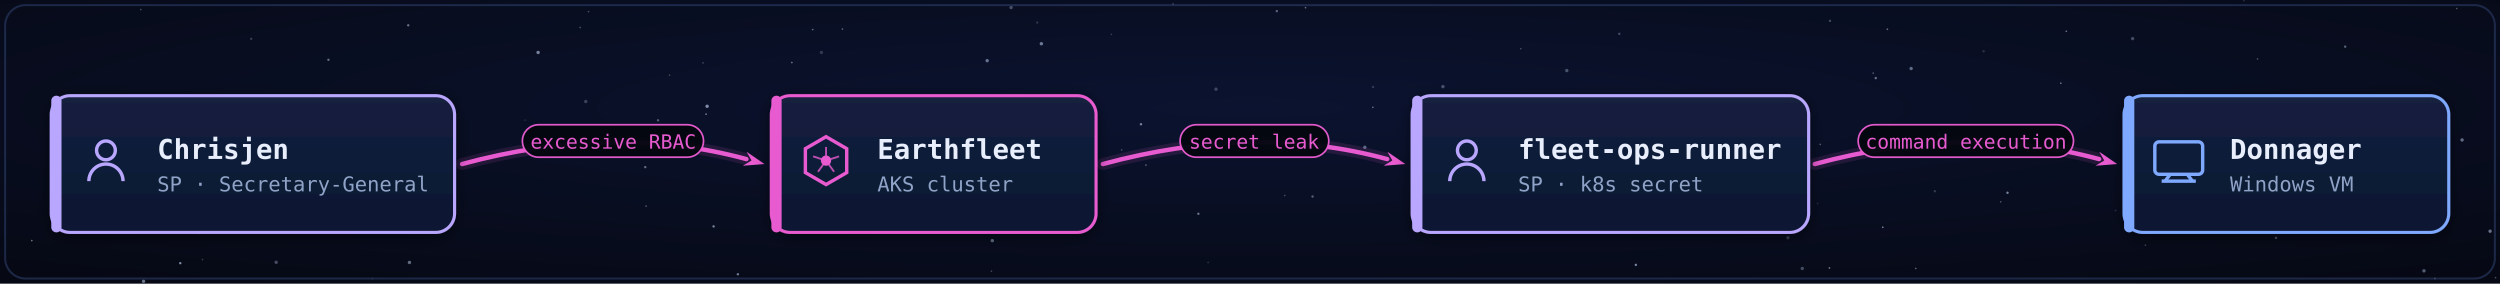
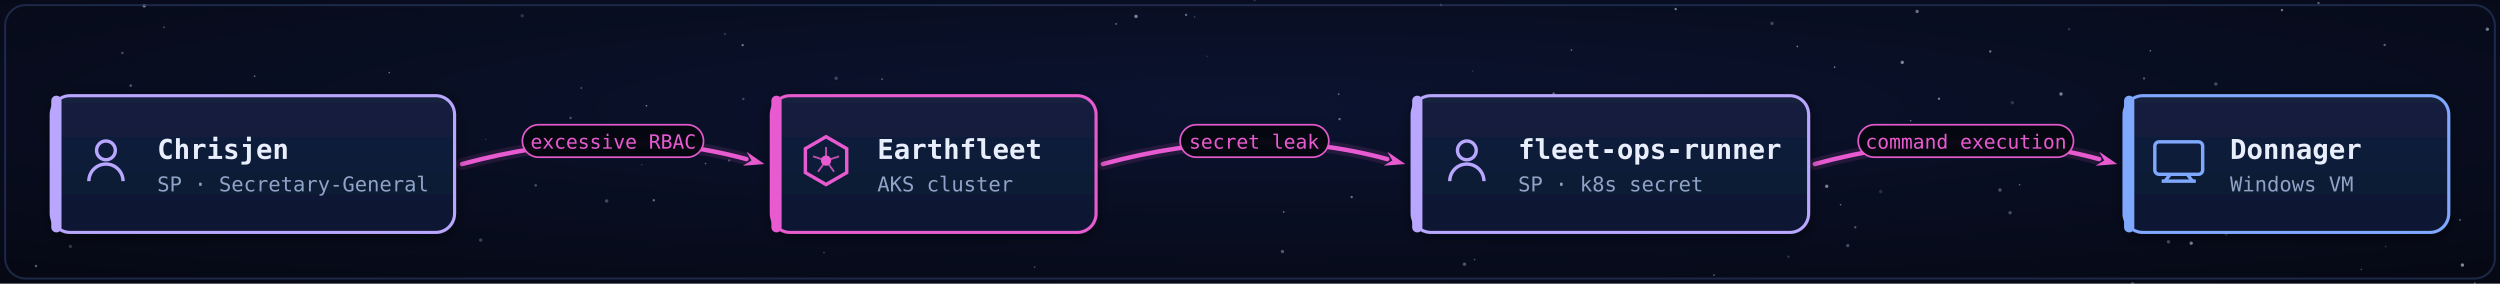
<svg xmlns="http://www.w3.org/2000/svg" width="1463" height="166" viewBox="0 0 1463 166" font-family="monospace">
  <defs>
    <radialGradient id="bg" cx="50%" cy="38%" r="90%">
      <stop offset="0%" stop-color="#0b1330" />
      <stop offset="100%" stop-color="#05070f" />
    </radialGradient>
    <linearGradient id="cg" x1="0" y1="0" x2="0" y2="1">
      <stop offset="0%" stop-color="#13203f" />
      <stop offset="100%" stop-color="#0e1730" />
    </linearGradient>
    <filter id="sf" x="-40%" y="-40%" width="180%" height="180%">
      <feDropShadow dx="0" dy="2" stdDeviation="4" flood-color="#000" flood-opacity="0.5" />
    </filter>
  </defs>
  <rect width="1463" height="166" fill="url(#bg)" />
  <g>
-     <circle cx="239.6" cy="153.6" r="1.0" fill="#cfe0ff" opacity="0.45" />
-     <circle cx="580.2" cy="158.7" r="0.5" fill="#cfe0ff" opacity="0.27" />
-     <circle cx="378.1" cy="120.6" r="0.5" fill="#cfe0ff" opacity="0.38" />
-     <circle cx="342.8" cy="59.4" r="1.0" fill="#cfe0ff" opacity="0.25" />
-     <circle cx="656.4" cy="87.7" r="0.5" fill="#cfe0ff" opacity="0.30" />
-     <circle cx="82.4" cy="5.6" r="0.5" fill="#cfe0ff" opacity="0.31" />
-     <circle cx="650.4" cy="20.1" r="0.5" fill="#cfe0ff" opacity="0.22" />
-     <circle cx="493.6" cy="106.0" r="1.0" fill="#cfe0ff" opacity="0.19" />
-     <circle cx="1046.3" cy="139.1" r="1.0" fill="#cfe0ff" opacity="0.23" />
-     <circle cx="413.2" cy="66.8" r="0.5" fill="#cfe0ff" opacity="0.59" />
-     <circle cx="803.4" cy="62.8" r="0.5" fill="#cfe0ff" opacity="0.46" />
-     <circle cx="711.6" cy="52.2" r="1.0" fill="#cfe0ff" opacity="0.25" />
-     <circle cx="251.5" cy="133.1" r="0.5" fill="#cfe0ff" opacity="0.40" />
-     <circle cx="607.0" cy="13.2" r="0.7" fill="#cfe0ff" opacity="0.18" />
-     <circle cx="111.8" cy="56.0" r="0.7" fill="#cfe0ff" opacity="0.23" />
-     <circle cx="147.0" cy="22.7" r="0.7" fill="#cfe0ff" opacity="0.23" />
-     <circle cx="84.0" cy="164.6" r="1.0" fill="#cfe0ff" opacity="0.49" />
-     <circle cx="485.0" cy="82.9" r="1.0" fill="#cfe0ff" opacity="0.50" />
-     <circle cx="377.6" cy="97.8" r="0.7" fill="#cfe0ff" opacity="0.45" />
-     <circle cx="391.8" cy="44.0" r="0.5" fill="#cfe0ff" opacity="0.27" />
-     <circle cx="463.4" cy="36.6" r="0.5" fill="#cfe0ff" opacity="0.52" />
-     <circle cx="1313.1" cy="0.3" r="0.5" fill="#cfe0ff" opacity="0.19" />
-     <circle cx="1054.7" cy="157.1" r="1.0" fill="#cfe0ff" opacity="0.30" />
-     <circle cx="1000.2" cy="62.4" r="1.0" fill="#cfe0ff" opacity="0.35" />
-     <circle cx="1101.8" cy="133.0" r="0.5" fill="#cfe0ff" opacity="0.59" />
-     <circle cx="339.5" cy="16.1" r="0.5" fill="#cfe0ff" opacity="0.34" />
-     <circle cx="161.6" cy="153.5" r="1.0" fill="#cfe0ff" opacity="0.31" />
-     <circle cx="609.4" cy="25.6" r="1.0" fill="#cfe0ff" opacity="0.51" />
-     <circle cx="307.3" cy="70.3" r="0.5" fill="#cfe0ff" opacity="0.16" />
-     <circle cx="96.5" cy="74.2" r="0.7" fill="#cfe0ff" opacity="0.47" />
-     <circle cx="385.1" cy="70.4" r="0.7" fill="#cfe0ff" opacity="0.37" />
-     <circle cx="1287.0" cy="89.2" r="0.7" fill="#cfe0ff" opacity="0.33" />
-     <circle cx="1300.7" cy="115.4" r="0.5" fill="#cfe0ff" opacity="0.28" />
-     <circle cx="156.0" cy="92.0" r="0.7" fill="#cfe0ff" opacity="0.17" />
-     <circle cx="1132.3" cy="111.9" r="0.7" fill="#cfe0ff" opacity="0.21" />
-     <circle cx="246.4" cy="130.1" r="0.7" fill="#cfe0ff" opacity="0.33" />
-     <circle cx="1440.8" cy="81.9" r="1.0" fill="#cfe0ff" opacity="0.46" />
-     <circle cx="747.2" cy="6.5" r="0.7" fill="#cfe0ff" opacity="0.41" />
-     <circle cx="577.7" cy="35.5" r="1.0" fill="#cfe0ff" opacity="0.47" />
-     <circle cx="1424.9" cy="163.0" r="0.5" fill="#cfe0ff" opacity="0.57" />
-     <circle cx="1207.0" cy="75.0" r="1.0" fill="#cfe0ff" opacity="0.54" />
-     <circle cx="872.4" cy="123.9" r="0.7" fill="#cfe0ff" opacity="0.20" />
-     <circle cx="1460.4" cy="162.5" r="0.5" fill="#cfe0ff" opacity="0.32" />
-     <circle cx="1322.0" cy="89.0" r="1.0" fill="#cfe0ff" opacity="0.46" />
-     <circle cx="1352.2" cy="63.5" r="1.0" fill="#cfe0ff" opacity="0.26" />
-     <circle cx="160.2" cy="103.3" r="0.5" fill="#cfe0ff" opacity="0.44" />
-     <circle cx="1209.2" cy="18.3" r="0.5" fill="#cfe0ff" opacity="0.48" />
-     <circle cx="1160.8" cy="30.0" r="0.7" fill="#cfe0ff" opacity="0.17" />
-     <circle cx="1206.0" cy="48.7" r="0.5" fill="#cfe0ff" opacity="0.51" />
-     <circle cx="475.6" cy="17.3" r="0.5" fill="#cfe0ff" opacity="0.46" />
-     <circle cx="1070.9" cy="12.2" r="0.7" fill="#cfe0ff" opacity="0.28" />
-     <circle cx="1065.2" cy="84.5" r="0.5" fill="#cfe0ff" opacity="0.38" />
-     <circle cx="480.0" cy="102.7" r="0.7" fill="#cfe0ff" opacity="0.41" />
-     <circle cx="670.6" cy="96.6" r="0.5" fill="#cfe0ff" opacity="0.43" />
-     <circle cx="1121.1" cy="157.1" r="0.5" fill="#cfe0ff" opacity="0.42" />
-     <circle cx="1104.5" cy="17.1" r="0.5" fill="#cfe0ff" opacity="0.48" />
-     <circle cx="417.6" cy="132.5" r="0.7" fill="#cfe0ff" opacity="0.58" />
-     <circle cx="844.4" cy="50.7" r="1.0" fill="#cfe0ff" opacity="0.32" />
-     <circle cx="1063.7" cy="119.1" r="0.5" fill="#cfe0ff" opacity="0.16" />
-     <circle cx="707.0" cy="153.6" r="0.5" fill="#cfe0ff" opacity="0.20" />
-     <circle cx="764.0" cy="4.5" r="0.5" fill="#cfe0ff" opacity="0.47" />
-     <circle cx="751.8" cy="114.4" r="0.5" fill="#cfe0ff" opacity="0.30" />
-     <circle cx="1331.9" cy="139.2" r="0.7" fill="#cfe0ff" opacity="0.35" />
-     <circle cx="344.4" cy="6.8" r="0.5" fill="#cfe0ff" opacity="0.31" />
-     <circle cx="1238.0" cy="123.2" r="0.5" fill="#cfe0ff" opacity="0.19" />
-     <circle cx="1070.6" cy="156.8" r="0.5" fill="#cfe0ff" opacity="0.59" />
-     <circle cx="556.9" cy="67.1" r="1.0" fill="#cfe0ff" opacity="0.40" />
-     <circle cx="1170.8" cy="118.1" r="0.5" fill="#cfe0ff" opacity="0.34" />
-     <circle cx="920.8" cy="67.4" r="1.0" fill="#cfe0ff" opacity="0.56" />
-     <circle cx="1437.7" cy="5.0" r="0.5" fill="#cfe0ff" opacity="0.33" />
-     <circle cx="857.3" cy="121.1" r="1.0" fill="#cfe0ff" opacity="0.30" />
-     <circle cx="411.4" cy="36.8" r="0.5" fill="#cfe0ff" opacity="0.28" />
-     <circle cx="667.7" cy="72.7" r="0.7" fill="#cfe0ff" opacity="0.57" />
-     <circle cx="105.5" cy="154.0" r="0.7" fill="#cfe0ff" opacity="0.60" />
-     <circle cx="916.9" cy="41.3" r="1.0" fill="#cfe0ff" opacity="0.32" />
-     <circle cx="1118.4" cy="40.1" r="1.0" fill="#cfe0ff" opacity="0.43" />
-     <circle cx="1422.6" cy="131.5" r="0.7" fill="#cfe0ff" opacity="0.18" />
-     <circle cx="1248.0" cy="22.6" r="1.0" fill="#cfe0ff" opacity="0.29" />
-     <circle cx="591.7" cy="4.4" r="1.0" fill="#cfe0ff" opacity="0.31" />
-     <circle cx="1174.8" cy="112.8" r="0.7" fill="#cfe0ff" opacity="0.57" />
-     <circle cx="947.6" cy="19.8" r="0.7" fill="#cfe0ff" opacity="0.29" />
-     <circle cx="919.0" cy="55.9" r="0.7" fill="#cfe0ff" opacity="0.43" />
-     <circle cx="228.3" cy="55.6" r="0.5" fill="#cfe0ff" opacity="0.23" />
-     <circle cx="889.9" cy="28.5" r="0.5" fill="#cfe0ff" opacity="0.29" />
-     <circle cx="902.1" cy="75.7" r="0.5" fill="#cfe0ff" opacity="0.40" />
-     <circle cx="192.2" cy="35.0" r="0.7" fill="#cfe0ff" opacity="0.45" />
-     <circle cx="1134.9" cy="78.7" r="1.0" fill="#cfe0ff" opacity="0.59" />
-     <circle cx="314.9" cy="30.7" r="1.0" fill="#cfe0ff" opacity="0.55" />
-     <circle cx="1342.4" cy="108.6" r="1.0" fill="#cfe0ff" opacity="0.43" />
-     <circle cx="118.5" cy="151.9" r="0.5" fill="#cfe0ff" opacity="0.23" />
-     <circle cx="480.7" cy="30.7" r="1.0" fill="#cfe0ff" opacity="0.20" />
-     <circle cx="803.5" cy="50.9" r="0.7" fill="#cfe0ff" opacity="0.20" />
-     <circle cx="431.8" cy="160.5" r="0.7" fill="#cfe0ff" opacity="0.54" />
-     <circle cx="1372.4" cy="27.3" r="0.7" fill="#cfe0ff" opacity="0.41" />
-     <circle cx="493.0" cy="17.0" r="0.5" fill="#cfe0ff" opacity="0.43" />
-     <circle cx="701.3" cy="125.1" r="0.7" fill="#cfe0ff" opacity="0.48" />
-     <circle cx="413.8" cy="62.2" r="1.0" fill="#cfe0ff" opacity="0.60" />
-     <circle cx="241.7" cy="82.4" r="0.5" fill="#cfe0ff" opacity="0.27" />
-     <circle cx="1457.2" cy="135.3" r="1.0" fill="#cfe0ff" opacity="0.48" />
-     <circle cx="1161.7" cy="90.5" r="0.5" fill="#cfe0ff" opacity="0.17" />
-     <circle cx="768.1" cy="115.0" r="0.7" fill="#cfe0ff" opacity="0.40" />
-     <circle cx="1097.7" cy="45.7" r="0.7" fill="#cfe0ff" opacity="0.48" />
-     <circle cx="907.5" cy="125.2" r="1.0" fill="#cfe0ff" opacity="0.31" />
-     <circle cx="1321.1" cy="34.5" r="0.5" fill="#cfe0ff" opacity="0.33" />
-     <circle cx="957.3" cy="155.0" r="0.7" fill="#cfe0ff" opacity="0.58" />
-     <circle cx="217.9" cy="163.0" r="0.5" fill="#cfe0ff" opacity="0.20" />
-     <circle cx="224.1" cy="69.3" r="1.0" fill="#cfe0ff" opacity="0.29" />
-     <circle cx="476.0" cy="118.6" r="0.5" fill="#cfe0ff" opacity="0.51" />
-     <circle cx="686.5" cy="2.4" r="0.5" fill="#cfe0ff" opacity="0.36" />
-     <circle cx="189.5" cy="63.1" r="0.7" fill="#cfe0ff" opacity="0.52" />
-     <circle cx="1096.2" cy="42.8" r="0.5" fill="#cfe0ff" opacity="0.38" />
-     <circle cx="1418.5" cy="158.5" r="1.0" fill="#cfe0ff" opacity="0.39" />
-     <circle cx="18.6" cy="140.8" r="0.5" fill="#cfe0ff" opacity="0.50" />
-     <circle cx="992.7" cy="119.6" r="1.0" fill="#cfe0ff" opacity="0.46" />
-     <circle cx="238.9" cy="14.8" r="0.7" fill="#cfe0ff" opacity="0.47" />
-     <circle cx="546.2" cy="93.8" r="1.0" fill="#cfe0ff" opacity="0.34" />
-     <circle cx="580.7" cy="140.8" r="1.0" fill="#cfe0ff" opacity="0.46" />
-     <circle cx="1255.5" cy="143.5" r="0.5" fill="#cfe0ff" opacity="0.27" />
-     <circle cx="798.7" cy="86.2" r="1.0" fill="#cfe0ff" opacity="0.42" />
-     <circle cx="235.0" cy="131.5" r="0.7" fill="#cfe0ff" opacity="0.54" />
-     <circle cx="116.5" cy="136.1" r="1.0" fill="#cfe0ff" opacity="0.18" />
+     <circle cx="71.6" cy="31.0" r="0.7" fill="#cfe0ff" opacity="0.33" />
+     <circle cx="84.4" cy="3.4" r="1.0" fill="#cfe0ff" opacity="0.57" />
+     <circle cx="892.6" cy="109.5" r="0.7" fill="#cfe0ff" opacity="0.45" />
+     <circle cx="886.5" cy="90.1" r="0.7" fill="#cfe0ff" opacity="0.18" />
+     <circle cx="1399.4" cy="84.6" r="0.5" fill="#cfe0ff" opacity="0.17" />
+     <circle cx="1121.9" cy="6.7" r="1.0" fill="#cfe0ff" opacity="0.47" />
+     <circle cx="527.4" cy="71.1" r="0.5" fill="#cfe0ff" opacity="0.37" />
+     <circle cx="212.6" cy="90.4" r="0.5" fill="#cfe0ff" opacity="0.47" />
+     <circle cx="895.5" cy="88.3" r="1.0" fill="#cfe0ff" opacity="0.40" />
+     <circle cx="1037.0" cy="13.7" r="1.0" fill="#cfe0ff" opacity="0.26" />
+     <circle cx="1081.3" cy="143.7" r="1.0" fill="#cfe0ff" opacity="0.29" />
+     <circle cx="1170.4" cy="111.2" r="1.0" fill="#cfe0ff" opacity="0.34" />
+     <circle cx="699.1" cy="9.9" r="0.5" fill="#cfe0ff" opacity="0.26" />
+     <circle cx="694.1" cy="8.7" r="0.7" fill="#cfe0ff" opacity="0.43" />
+     <circle cx="653.2" cy="14.0" r="0.5" fill="#cfe0ff" opacity="0.55" />
+     <circle cx="426.7" cy="93.9" r="0.7" fill="#cfe0ff" opacity="0.31" />
+     <circle cx="340.2" cy="51.5" r="0.5" fill="#cfe0ff" opacity="0.44" />
+     <circle cx="1100.6" cy="112.1" r="1.0" fill="#cfe0ff" opacity="0.16" />
+     <circle cx="909.2" cy="54.8" r="0.7" fill="#cfe0ff" opacity="0.54" />
+     <circle cx="276.5" cy="94.4" r="0.5" fill="#cfe0ff" opacity="0.21" />
+     <circle cx="355.0" cy="117.6" r="1.0" fill="#cfe0ff" opacity="0.29" />
+     <circle cx="222.1" cy="55.4" r="0.5" fill="#cfe0ff" opacity="0.15" />
+     <circle cx="489.3" cy="45.8" r="1.0" fill="#cfe0ff" opacity="0.26" />
+     <circle cx="1176.3" cy="124.5" r="1.0" fill="#cfe0ff" opacity="0.30" />
+     <circle cx="378.3" cy="61.9" r="0.5" fill="#cfe0ff" opacity="0.58" />
+     <circle cx="383.4" cy="90.4" r="0.5" fill="#cfe0ff" opacity="0.23" />
+     <circle cx="1384.0" cy="86.0" r="1.0" fill="#cfe0ff" opacity="0.41" />
+     <circle cx="435.0" cy="57.9" r="0.7" fill="#cfe0ff" opacity="0.28" />
+     <circle cx="227.8" cy="42.5" r="0.5" fill="#cfe0ff" opacity="0.44" />
+     <circle cx="1455.6" cy="17.1" r="1.0" fill="#cfe0ff" opacity="0.51" />
+     <circle cx="76.5" cy="50.1" r="0.7" fill="#cfe0ff" opacity="0.43" />
+     <circle cx="1177.6" cy="60.1" r="1.0" fill="#cfe0ff" opacity="0.19" />
+     <circle cx="1210.8" cy="17.1" r="0.7" fill="#cfe0ff" opacity="0.21" />
+     <circle cx="41.2" cy="144.2" r="1.0" fill="#cfe0ff" opacity="0.21" />
+     <circle cx="605.5" cy="156.3" r="0.5" fill="#cfe0ff" opacity="0.36" />
+     <circle cx="482.2" cy="147.8" r="0.5" fill="#cfe0ff" opacity="0.28" />
+     <circle cx="1164.7" cy="30.1" r="0.7" fill="#cfe0ff" opacity="0.50" />
+     <circle cx="1296.7" cy="49.2" r="1.0" fill="#cfe0ff" opacity="0.29" />
+     <circle cx="741.9" cy="81.6" r="1.0" fill="#cfe0ff" opacity="0.50" />
+     <circle cx="1073.6" cy="39.3" r="0.5" fill="#cfe0ff" opacity="0.58" />
+     <circle cx="1335.4" cy="5.9" r="0.7" fill="#cfe0ff" opacity="0.52" />
+     <circle cx="1381.8" cy="157.7" r="0.5" fill="#cfe0ff" opacity="0.30" />
+     <circle cx="412.9" cy="95.7" r="0.5" fill="#cfe0ff" opacity="0.46" />
+     <circle cx="454.0" cy="115.9" r="1.0" fill="#cfe0ff" opacity="0.31" />
+     <circle cx="552.8" cy="135.6" r="0.5" fill="#cfe0ff" opacity="0.26" />
+     <circle cx="1069.0" cy="109.0" r="1.0" fill="#cfe0ff" opacity="0.54" />
+     <circle cx="281.3" cy="140.5" r="1.0" fill="#cfe0ff" opacity="0.25" />
+     <circle cx="1394.8" cy="65.9" r="0.7" fill="#cfe0ff" opacity="0.38" />
+     <circle cx="861.8" cy="41.6" r="0.5" fill="#cfe0ff" opacity="0.18" />
+     <circle cx="919.6" cy="29.3" r="0.5" fill="#cfe0ff" opacity="0.47" />
+     <circle cx="1077.1" cy="119.8" r="0.5" fill="#cfe0ff" opacity="0.44" />
+     <circle cx="95.9" cy="16.0" r="0.5" fill="#cfe0ff" opacity="0.39" />
+     <circle cx="640.6" cy="108.0" r="1.0" fill="#cfe0ff" opacity="0.58" />
+     <circle cx="783.4" cy="55.1" r="0.5" fill="#cfe0ff" opacity="0.52" />
+     <circle cx="1441.0" cy="155.1" r="1.0" fill="#cfe0ff" opacity="0.59" />
+     <circle cx="120.2" cy="126.4" r="0.5" fill="#cfe0ff" opacity="0.21" />
+     <circle cx="1206.1" cy="55.0" r="1.0" fill="#cfe0ff" opacity="0.54" />
+     <circle cx="1282.3" cy="142.3" r="1.0" fill="#cfe0ff" opacity="0.58" />
+     <circle cx="1003.0" cy="161.0" r="0.5" fill="#cfe0ff" opacity="0.49" />
+     <circle cx="968.0" cy="76.9" r="0.5" fill="#cfe0ff" opacity="0.49" />
+     <circle cx="1034.1" cy="101.0" r="0.5" fill="#cfe0ff" opacity="0.34" />
+     <circle cx="333.9" cy="69.0" r="0.7" fill="#cfe0ff" opacity="0.35" />
+     <circle cx="1258.4" cy="29.7" r="0.5" fill="#cfe0ff" opacity="0.46" />
+     <circle cx="712.6" cy="77.7" r="0.7" fill="#cfe0ff" opacity="0.28" />
+     <circle cx="734.2" cy="0.2" r="0.7" fill="#cfe0ff" opacity="0.15" />
+     <circle cx="1113.2" cy="36.5" r="1.0" fill="#cfe0ff" opacity="0.55" />
+     <circle cx="1254.7" cy="45.9" r="0.7" fill="#cfe0ff" opacity="0.35" />
+     <circle cx="980.6" cy="5.3" r="0.7" fill="#cfe0ff" opacity="0.53" />
+     <circle cx="1248.0" cy="166.0" r="1.0" fill="#cfe0ff" opacity="0.28" />
+     <circle cx="706.4" cy="33.0" r="0.5" fill="#cfe0ff" opacity="0.16" />
+     <circle cx="1259.5" cy="120.2" r="0.5" fill="#cfe0ff" opacity="0.28" />
+     <circle cx="463.1" cy="116.0" r="1.0" fill="#cfe0ff" opacity="0.23" />
+     <circle cx="375.5" cy="96.4" r="0.5" fill="#cfe0ff" opacity="0.19" />
+     <circle cx="1448.2" cy="165.7" r="0.5" fill="#cfe0ff" opacity="0.50" />
+     <circle cx="620.4" cy="63.3" r="1.0" fill="#cfe0ff" opacity="0.31" />
+     <circle cx="605.1" cy="57.2" r="0.5" fill="#cfe0ff" opacity="0.38" />
+     <circle cx="1118.1" cy="70.6" r="0.5" fill="#cfe0ff" opacity="0.45" />
+     <circle cx="1051.8" cy="27.2" r="0.5" fill="#cfe0ff" opacity="0.56" />
+     <circle cx="843.3" cy="2.9" r="0.7" fill="#cfe0ff" opacity="0.38" />
+     <circle cx="305.6" cy="9.2" r="1.0" fill="#cfe0ff" opacity="0.19" />
+     <circle cx="1180.7" cy="80.0" r="0.5" fill="#cfe0ff" opacity="0.42" />
+     <circle cx="30.5" cy="113.3" r="0.5" fill="#cfe0ff" opacity="0.46" />
+     <circle cx="424.2" cy="19.9" r="0.7" fill="#cfe0ff" opacity="0.18" />
+     <circle cx="857.0" cy="154.6" r="1.0" fill="#cfe0ff" opacity="0.34" />
+     <circle cx="862.9" cy="151.9" r="0.5" fill="#cfe0ff" opacity="0.35" />
+     <circle cx="954.6" cy="130.4" r="0.7" fill="#cfe0ff" opacity="0.34" />
+     <circle cx="750.5" cy="147.2" r="1.0" fill="#cfe0ff" opacity="0.35" />
+     <circle cx="988.3" cy="69.8" r="0.7" fill="#cfe0ff" opacity="0.56" />
+     <circle cx="664.8" cy="9.6" r="1.0" fill="#cfe0ff" opacity="0.57" />
+     <circle cx="1396.1" cy="144.3" r="0.5" fill="#cfe0ff" opacity="0.22" />
+     <circle cx="1395.5" cy="26.3" r="0.7" fill="#cfe0ff" opacity="0.40" />
+     <circle cx="394.5" cy="86.1" r="1.0" fill="#cfe0ff" opacity="0.44" />
+     <circle cx="45.3" cy="127.4" r="1.0" fill="#cfe0ff" opacity="0.37" />
+     <circle cx="1330.8" cy="85.9" r="0.5" fill="#cfe0ff" opacity="0.50" />
+     <circle cx="216.6" cy="116.7" r="1.0" fill="#cfe0ff" opacity="0.27" />
+     <circle cx="962.8" cy="61.3" r="0.5" fill="#cfe0ff" opacity="0.57" />
+     <circle cx="950.7" cy="123.7" r="0.7" fill="#cfe0ff" opacity="0.33" />
+     <circle cx="149.0" cy="44.6" r="0.5" fill="#cfe0ff" opacity="0.49" />
+     <circle cx="791.0" cy="115.3" r="0.7" fill="#cfe0ff" opacity="0.46" />
+     <circle cx="1134.7" cy="57.8" r="0.7" fill="#cfe0ff" opacity="0.52" />
+     <circle cx="313.5" cy="108.5" r="0.7" fill="#cfe0ff" opacity="0.37" />
+     <circle cx="883.9" cy="75.4" r="1.0" fill="#cfe0ff" opacity="0.36" />
+     <circle cx="751.2" cy="124.0" r="0.5" fill="#cfe0ff" opacity="0.53" />
+     <circle cx="1046.6" cy="150.2" r="0.7" fill="#cfe0ff" opacity="0.21" />
+     <circle cx="1181.9" cy="108.1" r="0.5" fill="#cfe0ff" opacity="0.40" />
+     <circle cx="195.2" cy="133.9" r="0.7" fill="#cfe0ff" opacity="0.30" />
+     <circle cx="1302.8" cy="137.0" r="1.0" fill="#cfe0ff" opacity="0.20" />
+     <circle cx="434.6" cy="26.4" r="0.7" fill="#cfe0ff" opacity="0.49" />
+     <circle cx="520.4" cy="60.1" r="0.5" fill="#cfe0ff" opacity="0.32" />
+     <circle cx="382.6" cy="117.2" r="0.7" fill="#cfe0ff" opacity="0.46" />
+     <circle cx="154.9" cy="67.7" r="0.7" fill="#cfe0ff" opacity="0.16" />
+     <circle cx="953.0" cy="81.9" r="1.0" fill="#cfe0ff" opacity="0.53" />
+     <circle cx="1269.0" cy="141.5" r="1.0" fill="#cfe0ff" opacity="0.33" />
+     <circle cx="783.9" cy="69.7" r="0.7" fill="#cfe0ff" opacity="0.46" />
+     <circle cx="21.1" cy="155.7" r="0.7" fill="#cfe0ff" opacity="0.41" />
+     <circle cx="1439.6" cy="128.7" r="0.7" fill="#cfe0ff" opacity="0.29" />
+     <circle cx="1161.4" cy="75.2" r="1.0" fill="#cfe0ff" opacity="0.55" />
+     <circle cx="284.2" cy="81.6" r="0.5" fill="#cfe0ff" opacity="0.17" />
+     <circle cx="1085.7" cy="133.0" r="0.7" fill="#cfe0ff" opacity="0.35" />
+     <circle cx="1356.8" cy="1.8" r="0.7" fill="#cfe0ff" opacity="0.41" />
+     <circle cx="516.2" cy="46.3" r="0.5" fill="#cfe0ff" opacity="0.48" />
  </g>
  <rect x="3" y="3" width="1457" height="160" rx="12" fill="none" stroke="#26345c" stroke-width="1.2" opacity="0.7" />
  <path d="M270.4,96.0 Q358.9,72.0 436.8,93.1" fill="none" stroke="#e85bd0" stroke-width="7" opacity="0.12" stroke-linecap="round" />
  <path d="M270.4,96.0 Q358.9,72.0 436.8,93.1" fill="none" stroke="#e85bd0" stroke-width="2.6" stroke-linecap="round" />
  <path d="M447.4,96.0 L434.7,97.0 L439.8,93.9 L436.9,88.8 Z" fill="#e85bd0" />
  <path d="M645.4,96.0 Q733.9,72.0 811.8,93.1" fill="none" stroke="#e85bd0" stroke-width="7" opacity="0.12" stroke-linecap="round" />
  <path d="M645.4,96.0 Q733.9,72.0 811.8,93.1" fill="none" stroke="#e85bd0" stroke-width="2.6" stroke-linecap="round" />
  <path d="M822.4,96.0 L809.7,97.0 L814.8,93.9 L811.9,88.8 Z" fill="#e85bd0" />
  <path d="M1062.0,96.0 Q1150.5,72.0 1228.4,93.1" fill="none" stroke="#e85bd0" stroke-width="7" opacity="0.12" stroke-linecap="round" />
  <path d="M1062.0,96.0 Q1150.5,72.0 1228.4,93.1" fill="none" stroke="#e85bd0" stroke-width="2.6" stroke-linecap="round" />
  <path d="M1239.0,96.0 L1226.3,97.0 L1231.4,93.9 L1228.5,88.8 Z" fill="#e85bd0" />
  <rect x="30.0" y="56.0" width="236" height="80" rx="11" fill="url(#cg)" stroke="#b9a7ff" stroke-width="1.8" filter="url(#sf)" />
  <rect x="30.0" y="56.0" width="6" height="80" rx="3" fill="#b9a7ff" />
  <g>
    <circle cx="62" cy="88.0" r="5.5" fill="none" stroke="#b9a7ff" stroke-width="2" />
    <path d="M52,106.0 a10,10 0 0 1 20,0" fill="none" stroke="#b9a7ff" stroke-width="2" />
  </g>
  <text x="92.0" y="93.0" font-size="16" fill="#e8eefc" font-weight="bold">Chrisjen</text>
  <text x="92.0" y="112.0" font-size="12" fill="#8fa3c8">SP · Secretary-General</text>
  <rect x="451.4" y="56.0" width="190" height="80" rx="11" fill="url(#cg)" stroke="#e85bd0" stroke-width="1.8" filter="url(#sf)" />
  <rect x="451.4" y="56.0" width="6" height="80" rx="3" fill="#e85bd0" />
  <g>
    <polygon points="495.5,87.0 495.5,101.0 483.4,108.0 471.3,101.0 471.3,87.0 483.4,80.0" fill="none" stroke="#e85bd0" stroke-width="2" />
    <circle cx="483.4" cy="94.0" r="3" fill="#e85bd0" />
    <line x1="483.4" y1="94.0" x2="483.4" y2="86.0" stroke="#e85bd0" stroke-width="1.1" opacity="0.8" />
    <line x1="483.4" y1="94.0" x2="491.0" y2="91.5" stroke="#e85bd0" stroke-width="1.1" opacity="0.8" />
    <line x1="483.4" y1="94.0" x2="488.1" y2="100.5" stroke="#e85bd0" stroke-width="1.1" opacity="0.8" />
    <line x1="483.4" y1="94.0" x2="478.7" y2="100.5" stroke="#e85bd0" stroke-width="1.1" opacity="0.8" />
    <line x1="483.4" y1="94.0" x2="475.8" y2="91.5" stroke="#e85bd0" stroke-width="1.1" opacity="0.8" />
  </g>
  <text x="513.4" y="93.0" font-size="16" fill="#e8eefc" font-weight="bold">Earthfleet</text>
  <text x="513.4" y="112.0" font-size="12" fill="#8fa3c8">AKS cluster</text>
  <rect x="826.4" y="56.0" width="232" height="80" rx="11" fill="url(#cg)" stroke="#b9a7ff" stroke-width="1.8" filter="url(#sf)" />
  <rect x="826.4" y="56.0" width="6" height="80" rx="3" fill="#b9a7ff" />
  <g>
    <circle cx="858.4" cy="88.0" r="5.5" fill="none" stroke="#b9a7ff" stroke-width="2" />
    <path d="M848.4,106.0 a10,10 0 0 1 20,0" fill="none" stroke="#b9a7ff" stroke-width="2" />
  </g>
  <text x="888.4" y="93.0" font-size="16" fill="#e8eefc" font-weight="bold">fleet-ops-runner</text>
  <text x="888.4" y="112.0" font-size="12" fill="#8fa3c8">SP · k8s secret</text>
  <rect x="1243.0" y="56.0" width="190" height="80" rx="11" fill="url(#cg)" stroke="#7fa8ff" stroke-width="1.8" filter="url(#sf)" />
  <rect x="1243.0" y="56.0" width="6" height="80" rx="3" fill="#7fa8ff" />
  <g>
    <rect x="1261.0" y="83.0" width="28" height="19" rx="2.5" fill="none" stroke="#7fa8ff" stroke-width="2" />
    <line x1="1270.0" y1="102.0" x2="1267.0" y2="106.0" stroke="#7fa8ff" stroke-width="2" />
    <line x1="1280.0" y1="102.0" x2="1283.0" y2="106.0" stroke="#7fa8ff" stroke-width="2" />
    <line x1="1265.0" y1="106.0" x2="1285.0" y2="106.0" stroke="#7fa8ff" stroke-width="2" />
  </g>
  <text x="1305.0" y="93.0" font-size="16" fill="#e8eefc" font-weight="bold">Donnager</text>
  <text x="1305.0" y="112.0" font-size="12" fill="#8fa3c8">Windows VM</text>
  <rect x="305.7" y="73.0" width="106" height="19" rx="9.5" fill="#05070f" stroke="#e85bd0" stroke-width="1" opacity="0.97" />
  <text x="358.9" y="87.0" font-size="11.5" fill="#e85bd0" text-anchor="middle">excessive RBAC</text>
  <rect x="690.6" y="73.0" width="87" height="19" rx="9.5" fill="#05070f" stroke="#e85bd0" stroke-width="1" opacity="0.97" />
  <text x="733.9" y="87.0" font-size="11.5" fill="#e85bd0" text-anchor="middle">secret leak</text>
  <rect x="1087.4" y="73.0" width="126" height="19" rx="9.5" fill="#05070f" stroke="#e85bd0" stroke-width="1" opacity="0.97" />
  <text x="1150.5" y="87.0" font-size="11.5" fill="#e85bd0" text-anchor="middle">command execution</text>
</svg>
